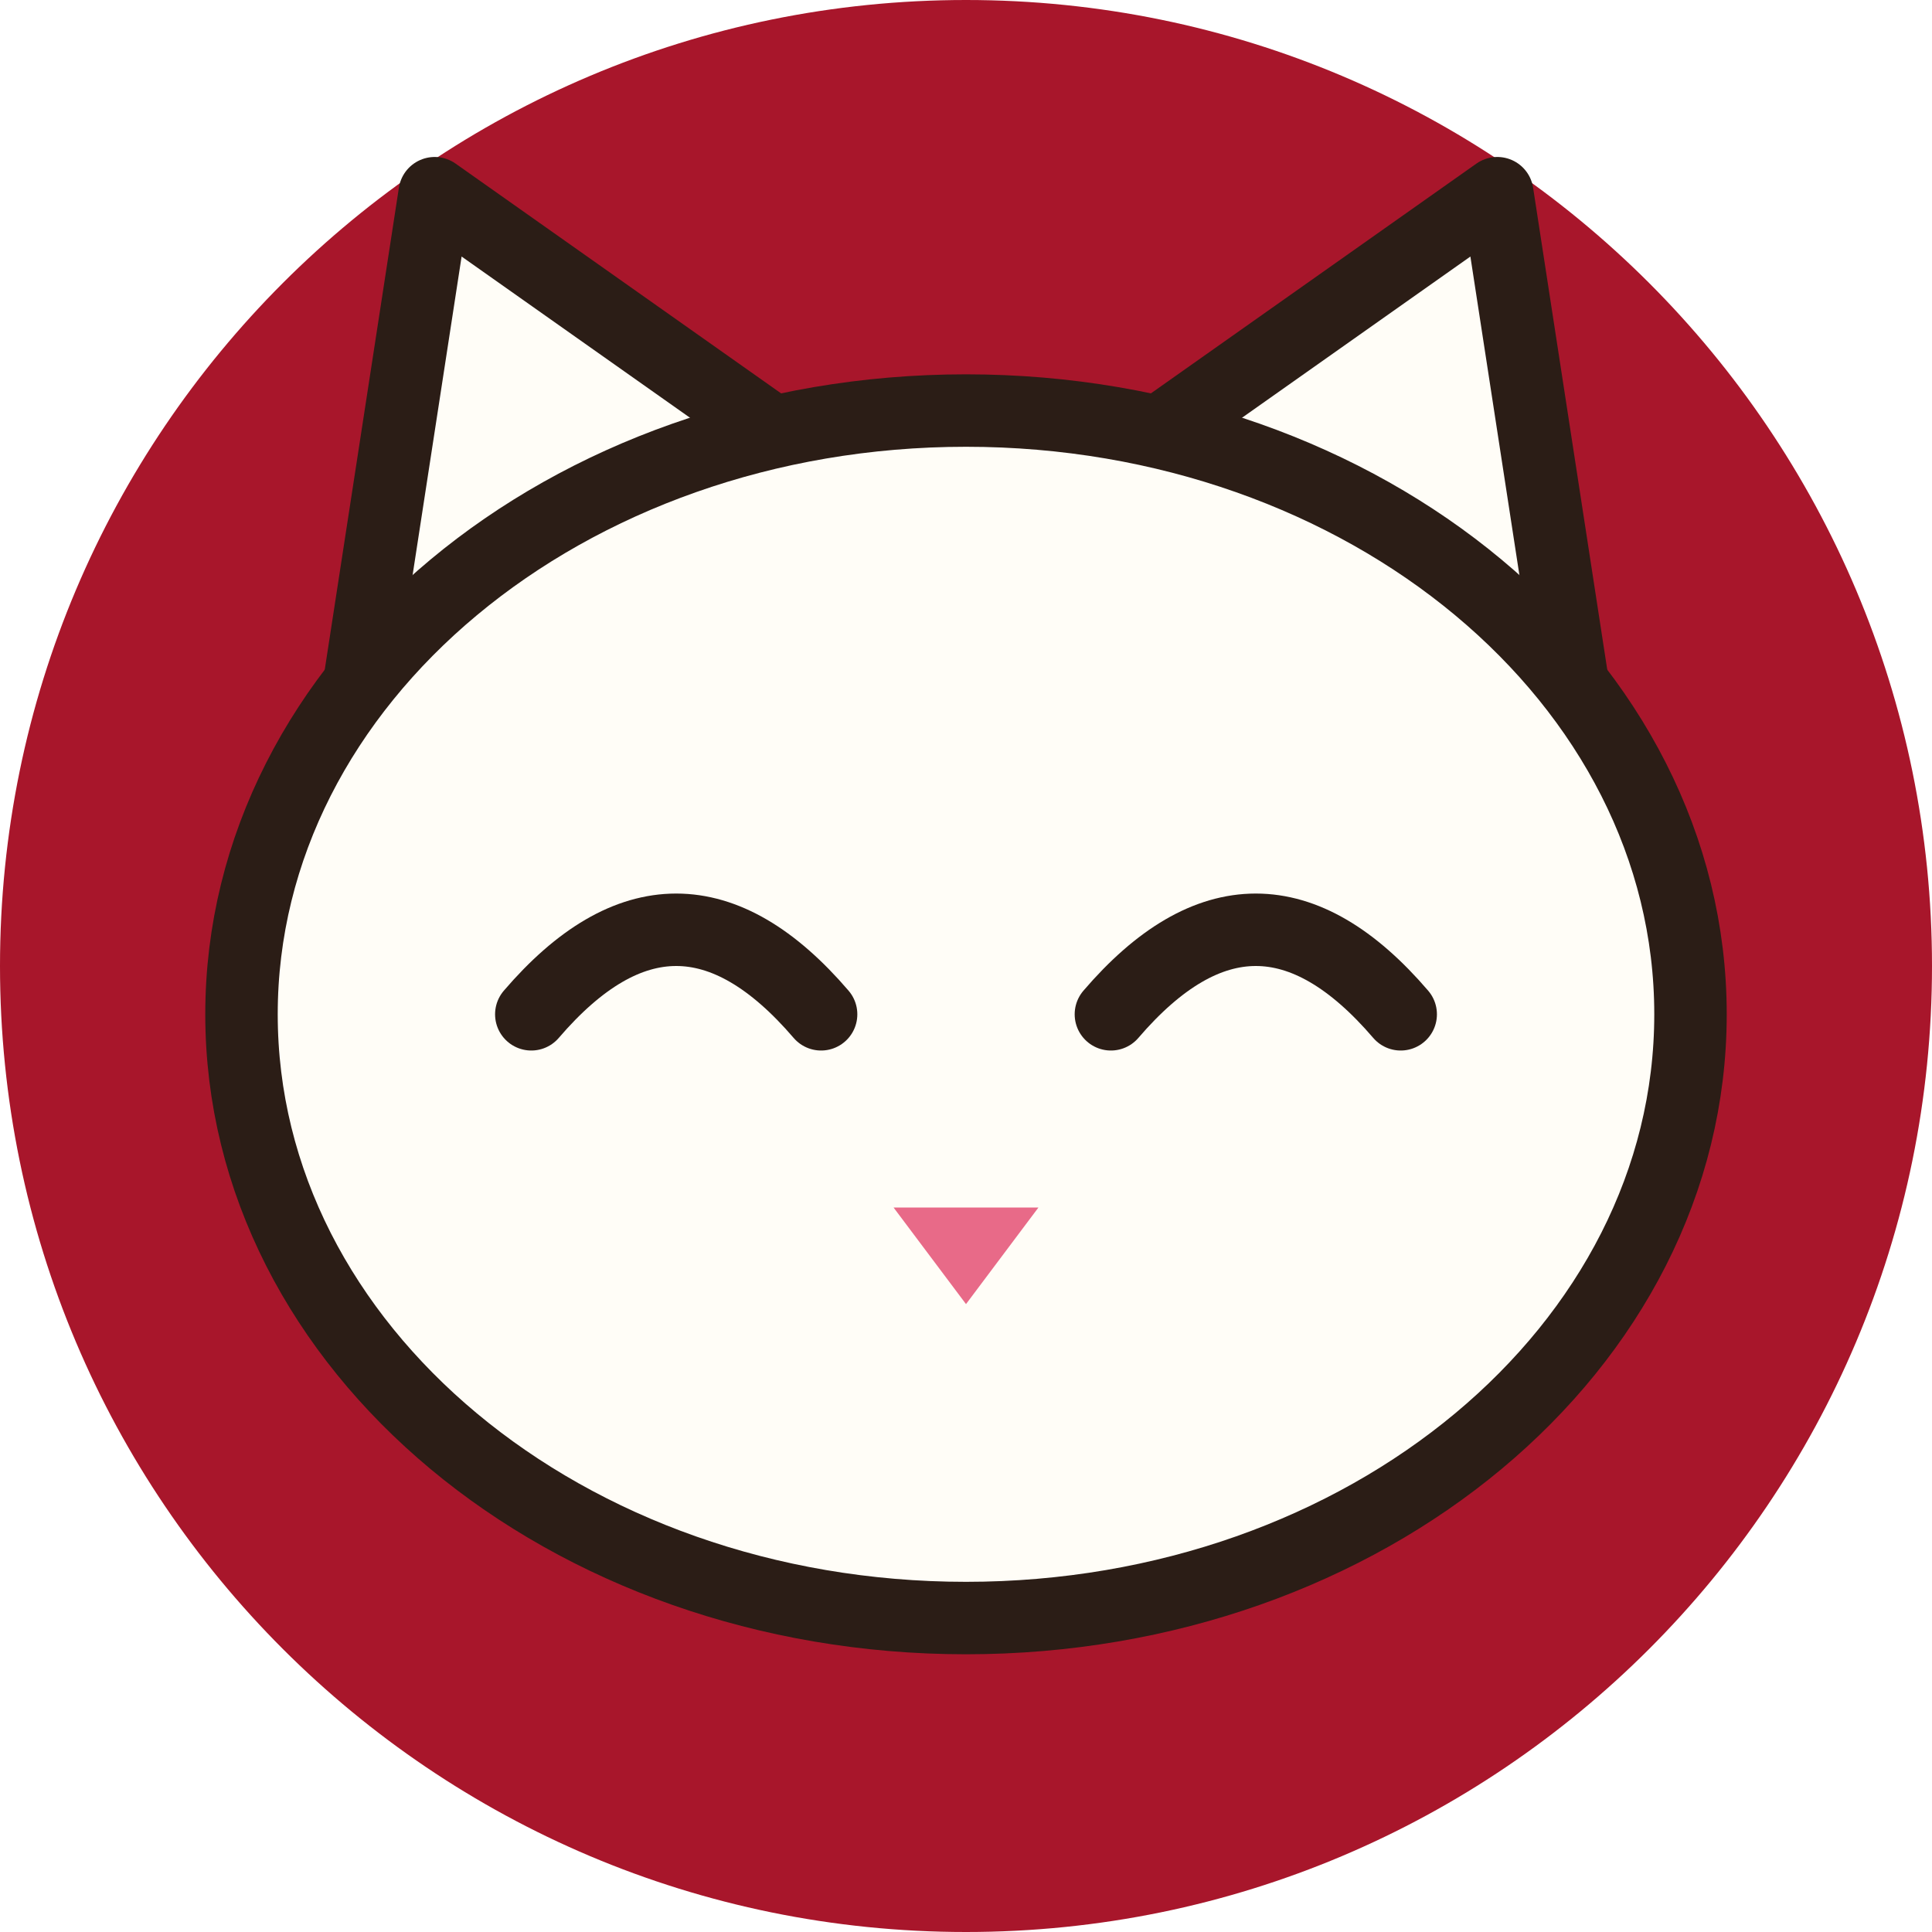
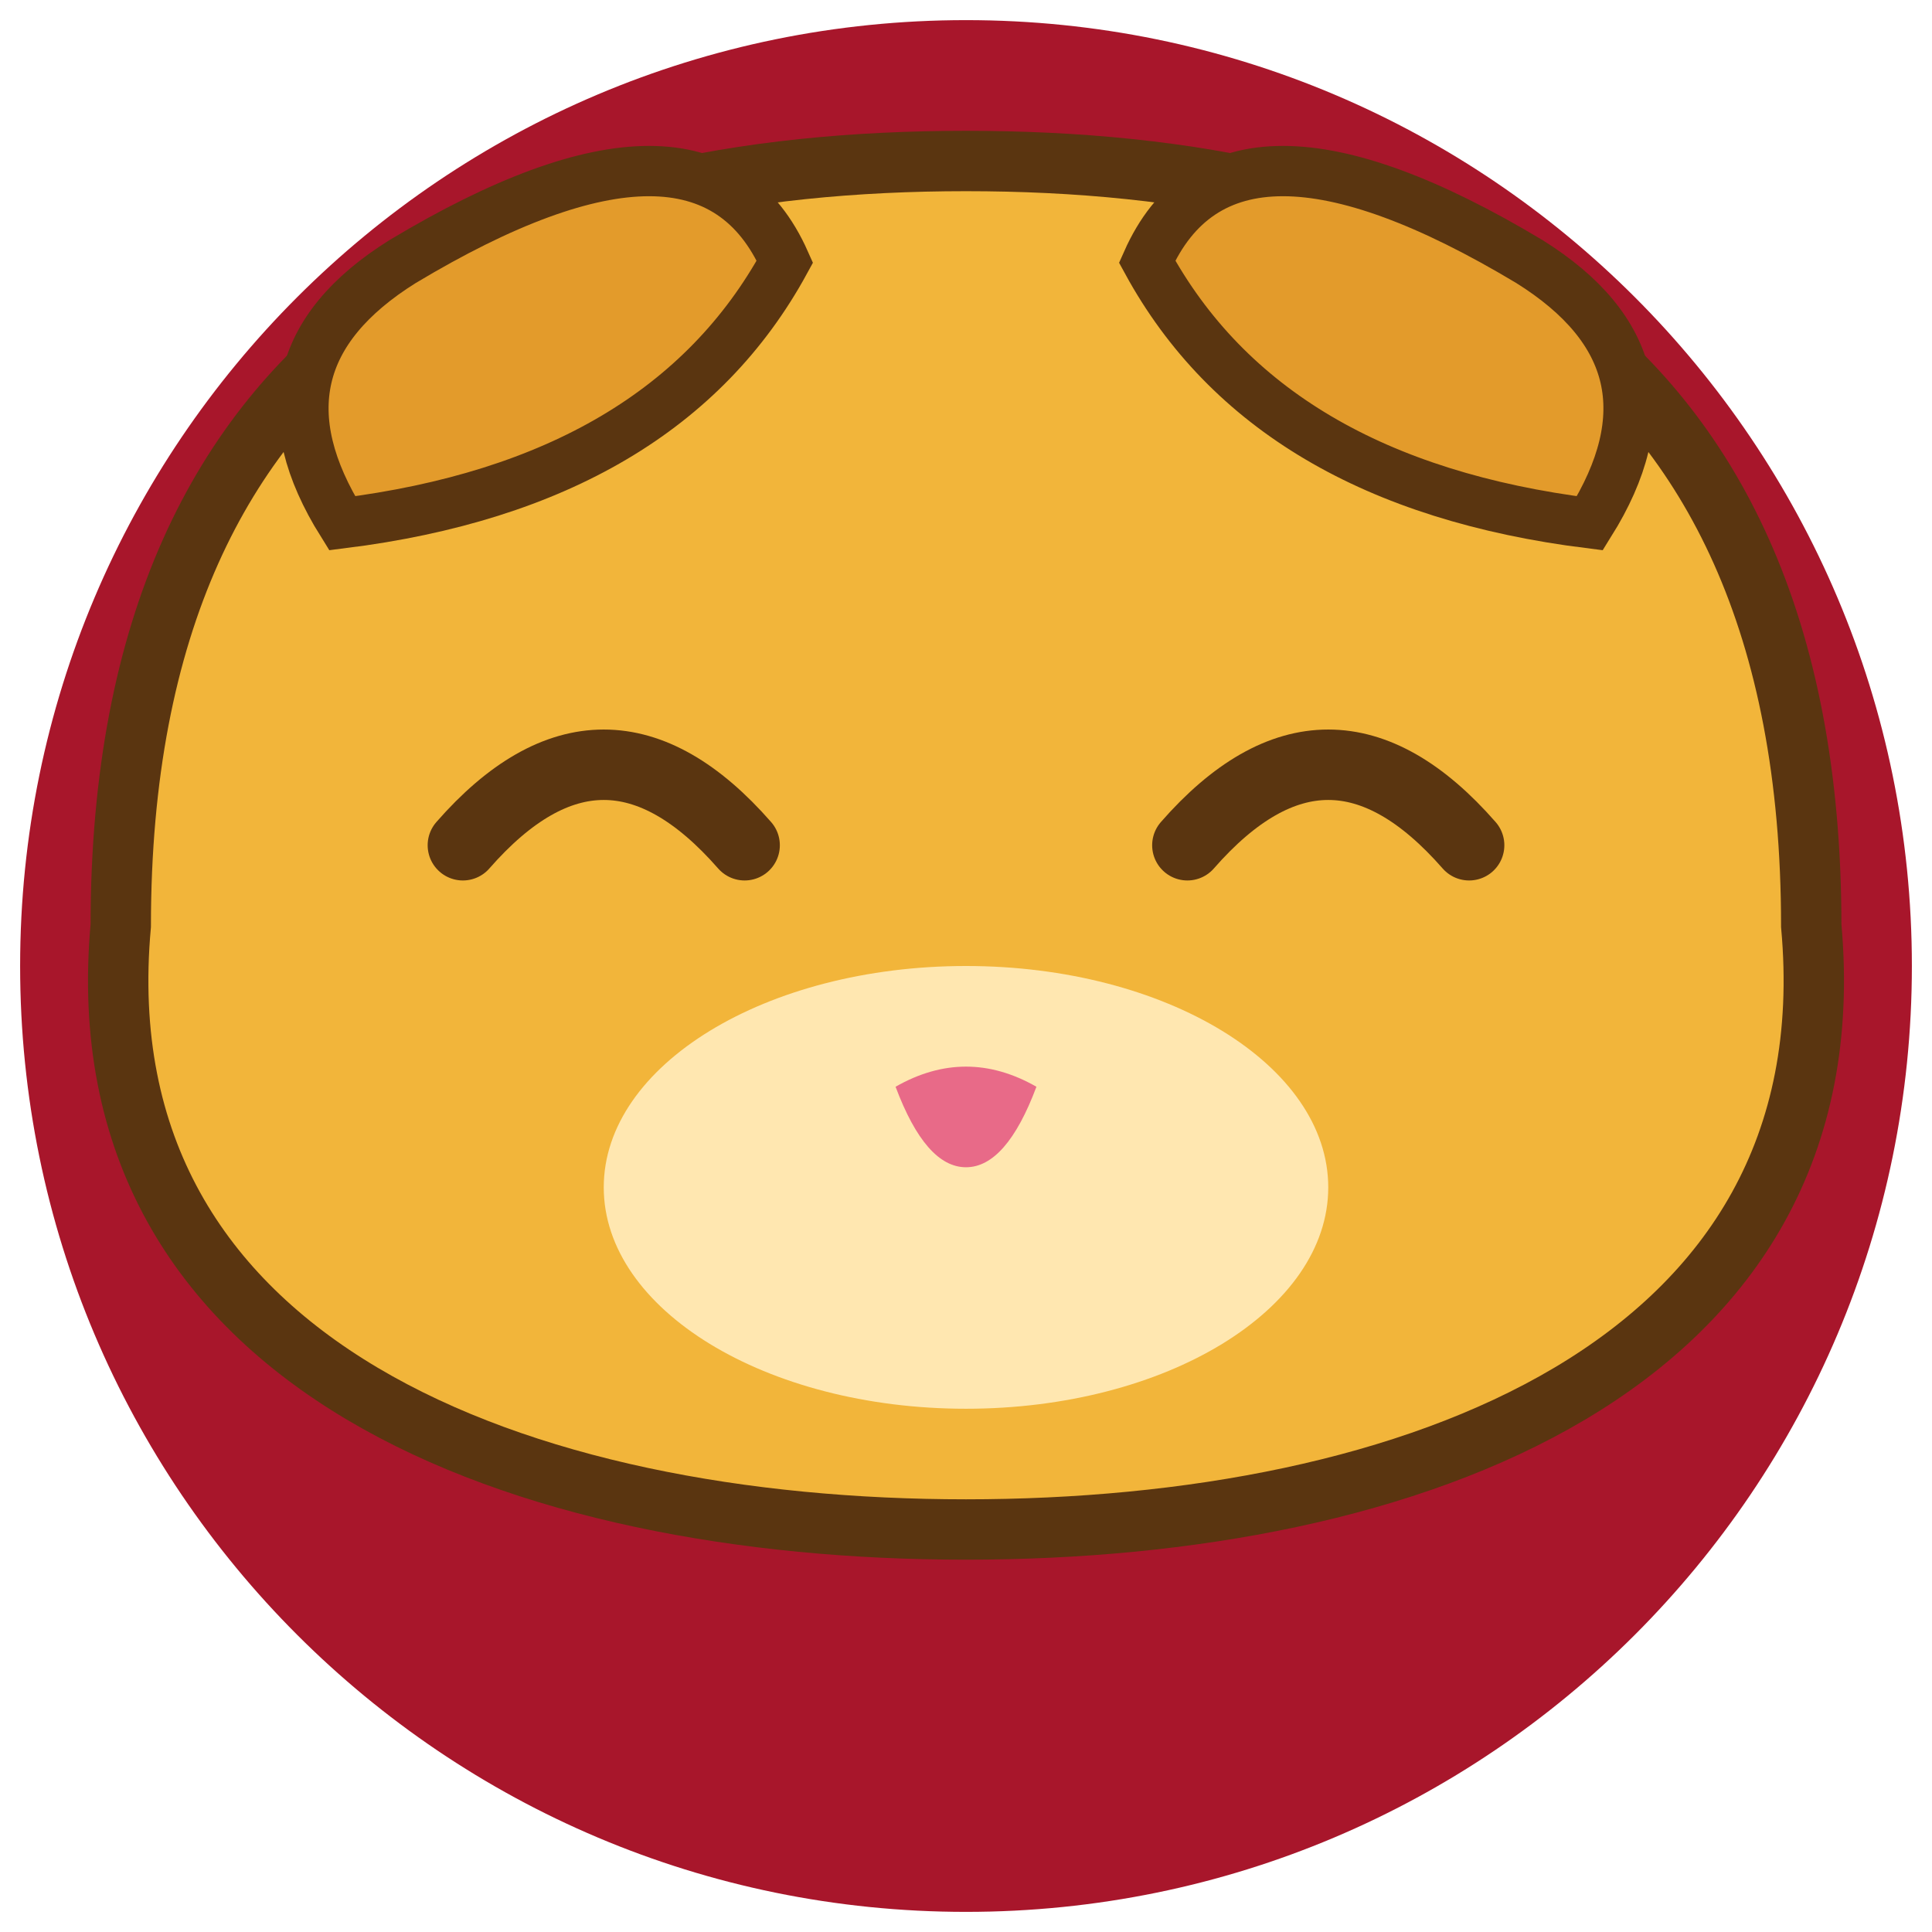
- <svg xmlns="http://www.w3.org/2000/svg" viewBox="-40 -64 80 80">
-   <circle cx="0" cy="-24" r="40" fill="#A8162B" />
-   <path d="M-26 -30 L-22 -56 L-5 -44 Z M26 -30 L22 -56 L5 -44 Z" fill="#FFFDF7" stroke="#2B1D16" stroke-width="3" stroke-linejoin="round" />
-   <ellipse cx="0" cy="-22" rx="30" ry="25" fill="#FFFDF7" stroke="#2B1D16" stroke-width="3" />
-   <path d="M-18 -22 q6 -7 12 0 M6 -22 q6 -7 12 0" fill="none" stroke="#2B1D16" stroke-width="3" stroke-linecap="round" />
-   <path d="M-3 -14 L3 -14 L0 -10 Z" fill="#E86A88" />
+ <svg xmlns="http://www.w3.org/2000/svg" viewBox="-48 -74 96 96">
+   <circle cx="0" cy="-26" r="47" fill="#A8162B" />
+   <path d="M-42 -28 C-42 -58 -22 -66 0 -66 C22 -66 42 -58 42 -28 C44 -6 22 2 0 2 C-22 2 -44 -6 -42 -28 Z" fill="#F2B53A" stroke="#5A3510" stroke-width="3" />
+   <path d="M-28 -61 Q-13 -70 -9 -61 Q-15 -50 -31 -48 Q-36 -56 -28 -61 Z M28 -61 Q13 -70 9 -61 Q15 -50 31 -48 Q36 -56 28 -61 Z" fill="#E39B2B" stroke="#5A3510" stroke-width="2.5" />
+   <ellipse cx="0" cy="-15" rx="18" ry="11" fill="#FFE7B0" />
+   <path d="M-25 -32 q7 -8 14 0 M11 -32 q7 -8 14 0" fill="none" stroke="#5A3510" stroke-width="3.5" stroke-linecap="round" />
+   <path d="M-3.5 -20 Q0 -22 3.5 -20 Q2 -16 0 -16 Q-2 -16 -3.5 -20 Z" fill="#E86A88" />
</svg>
